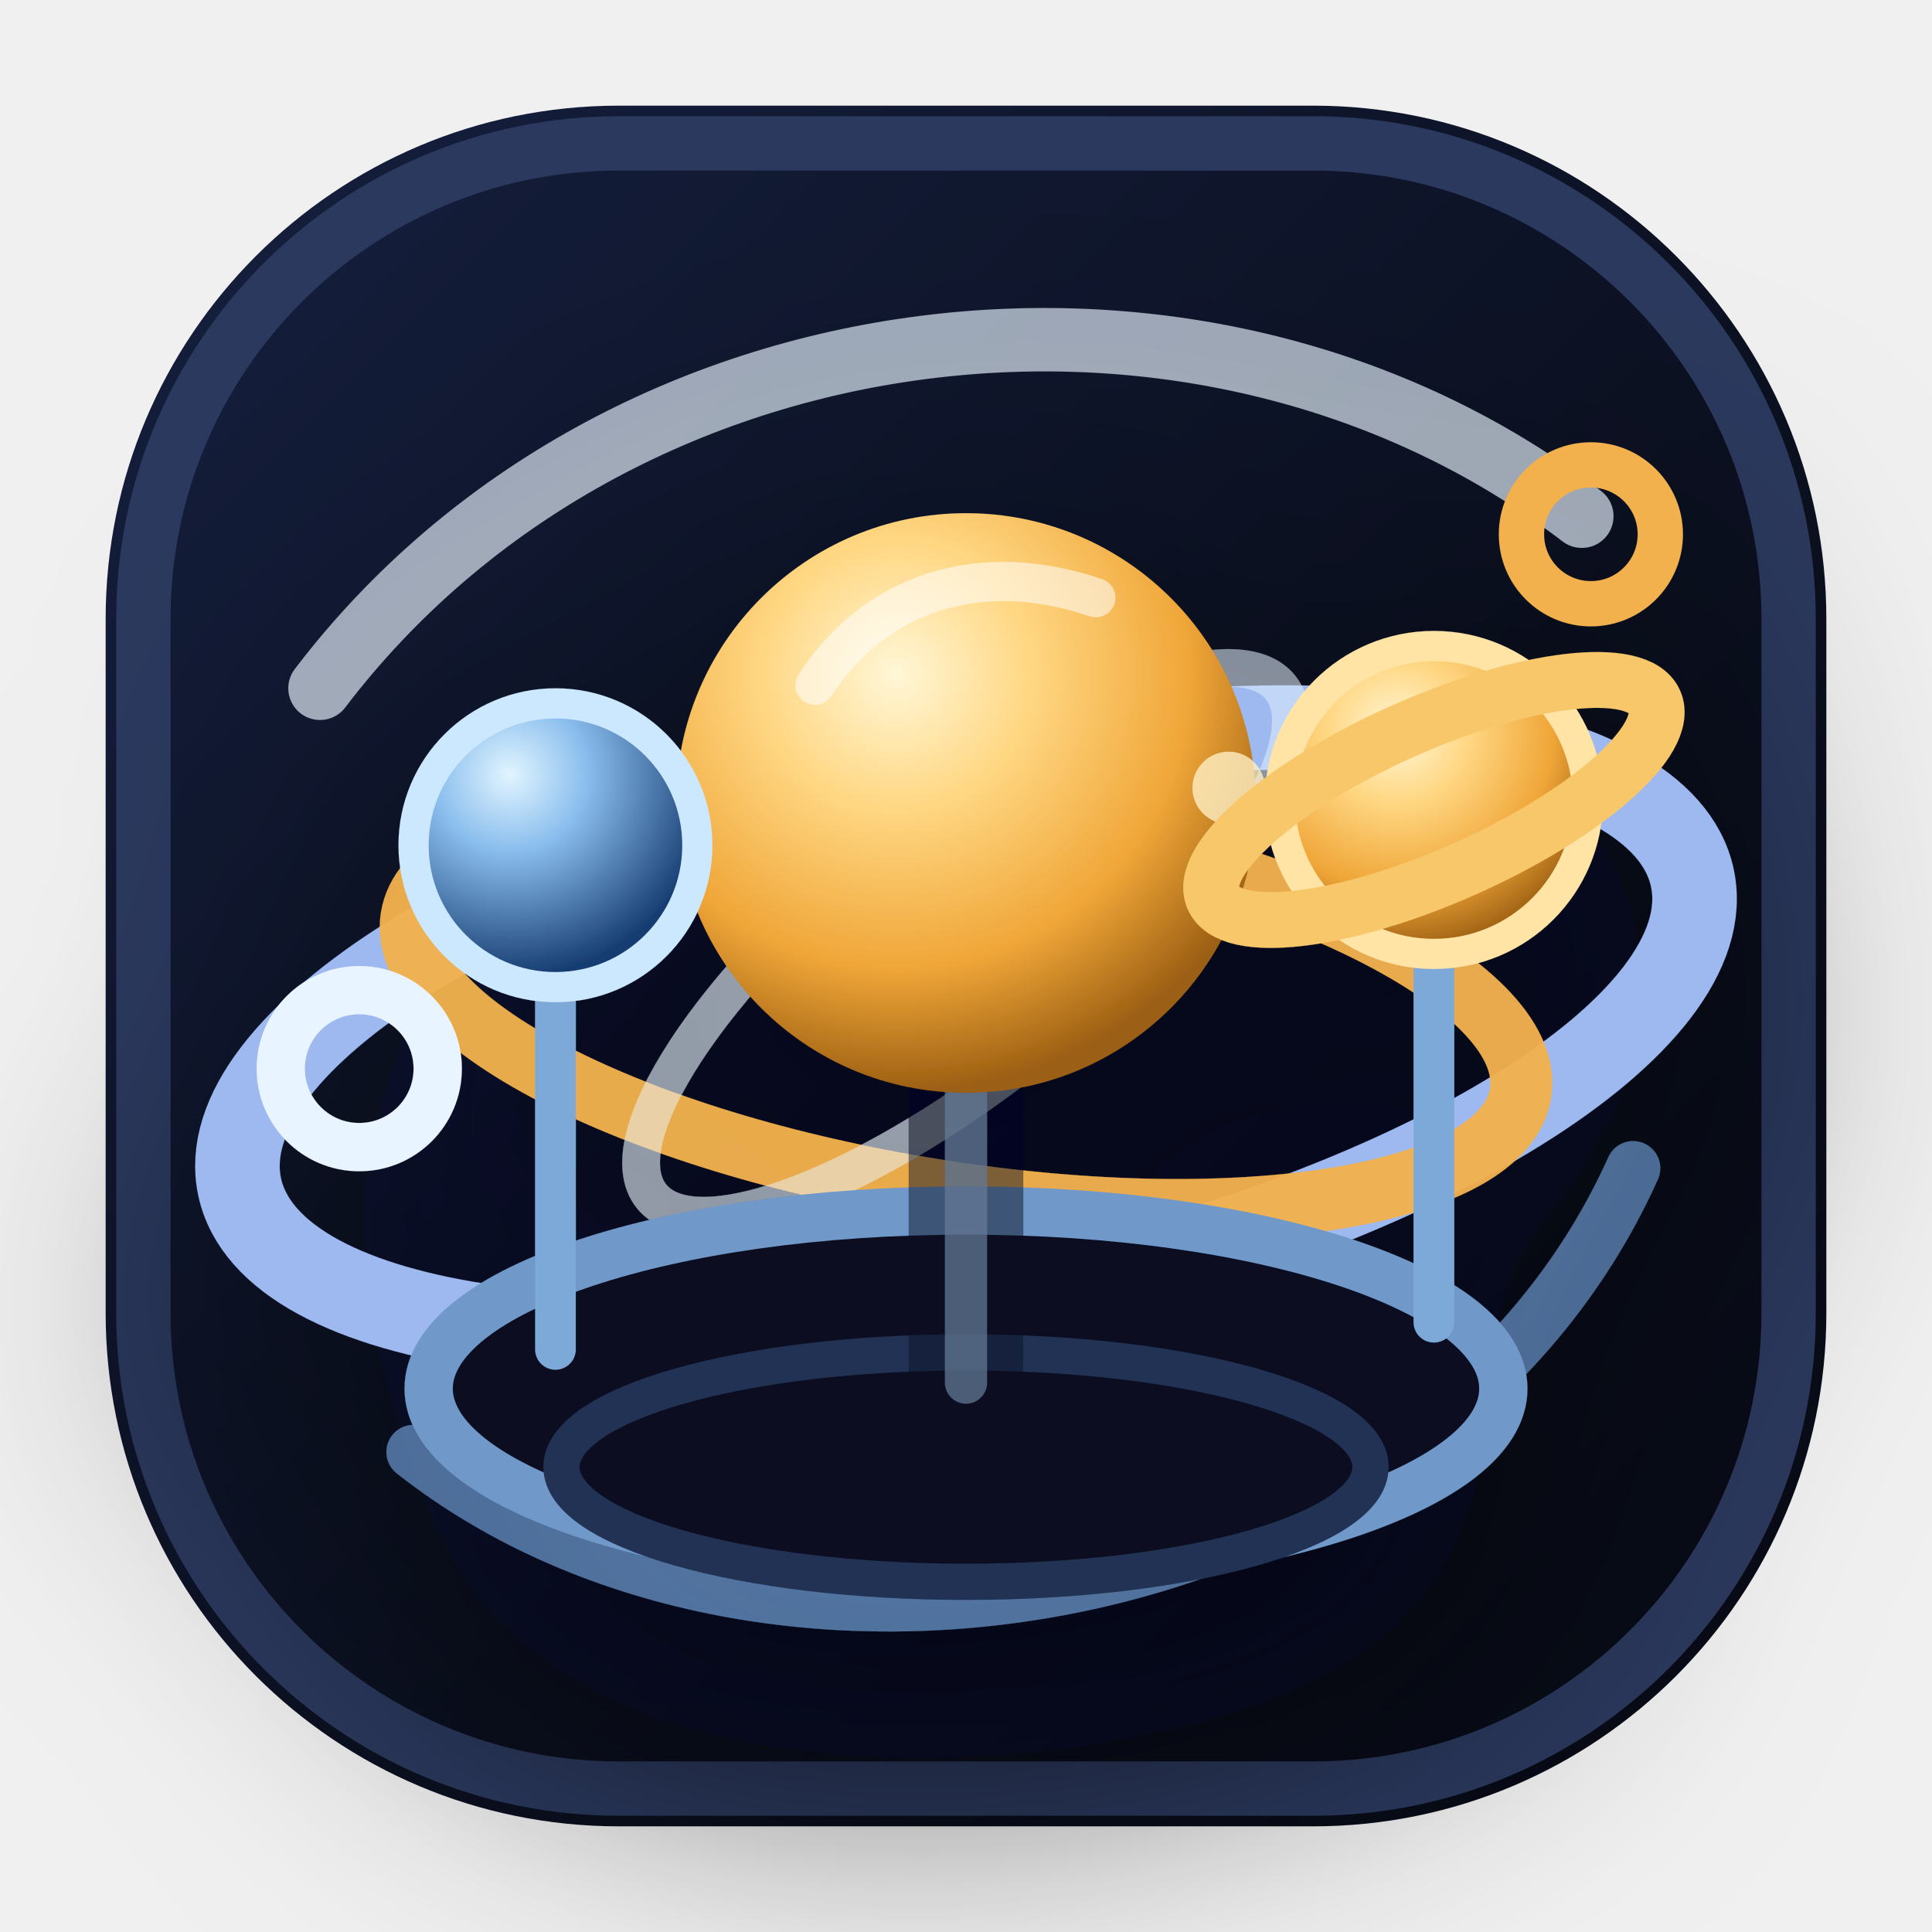
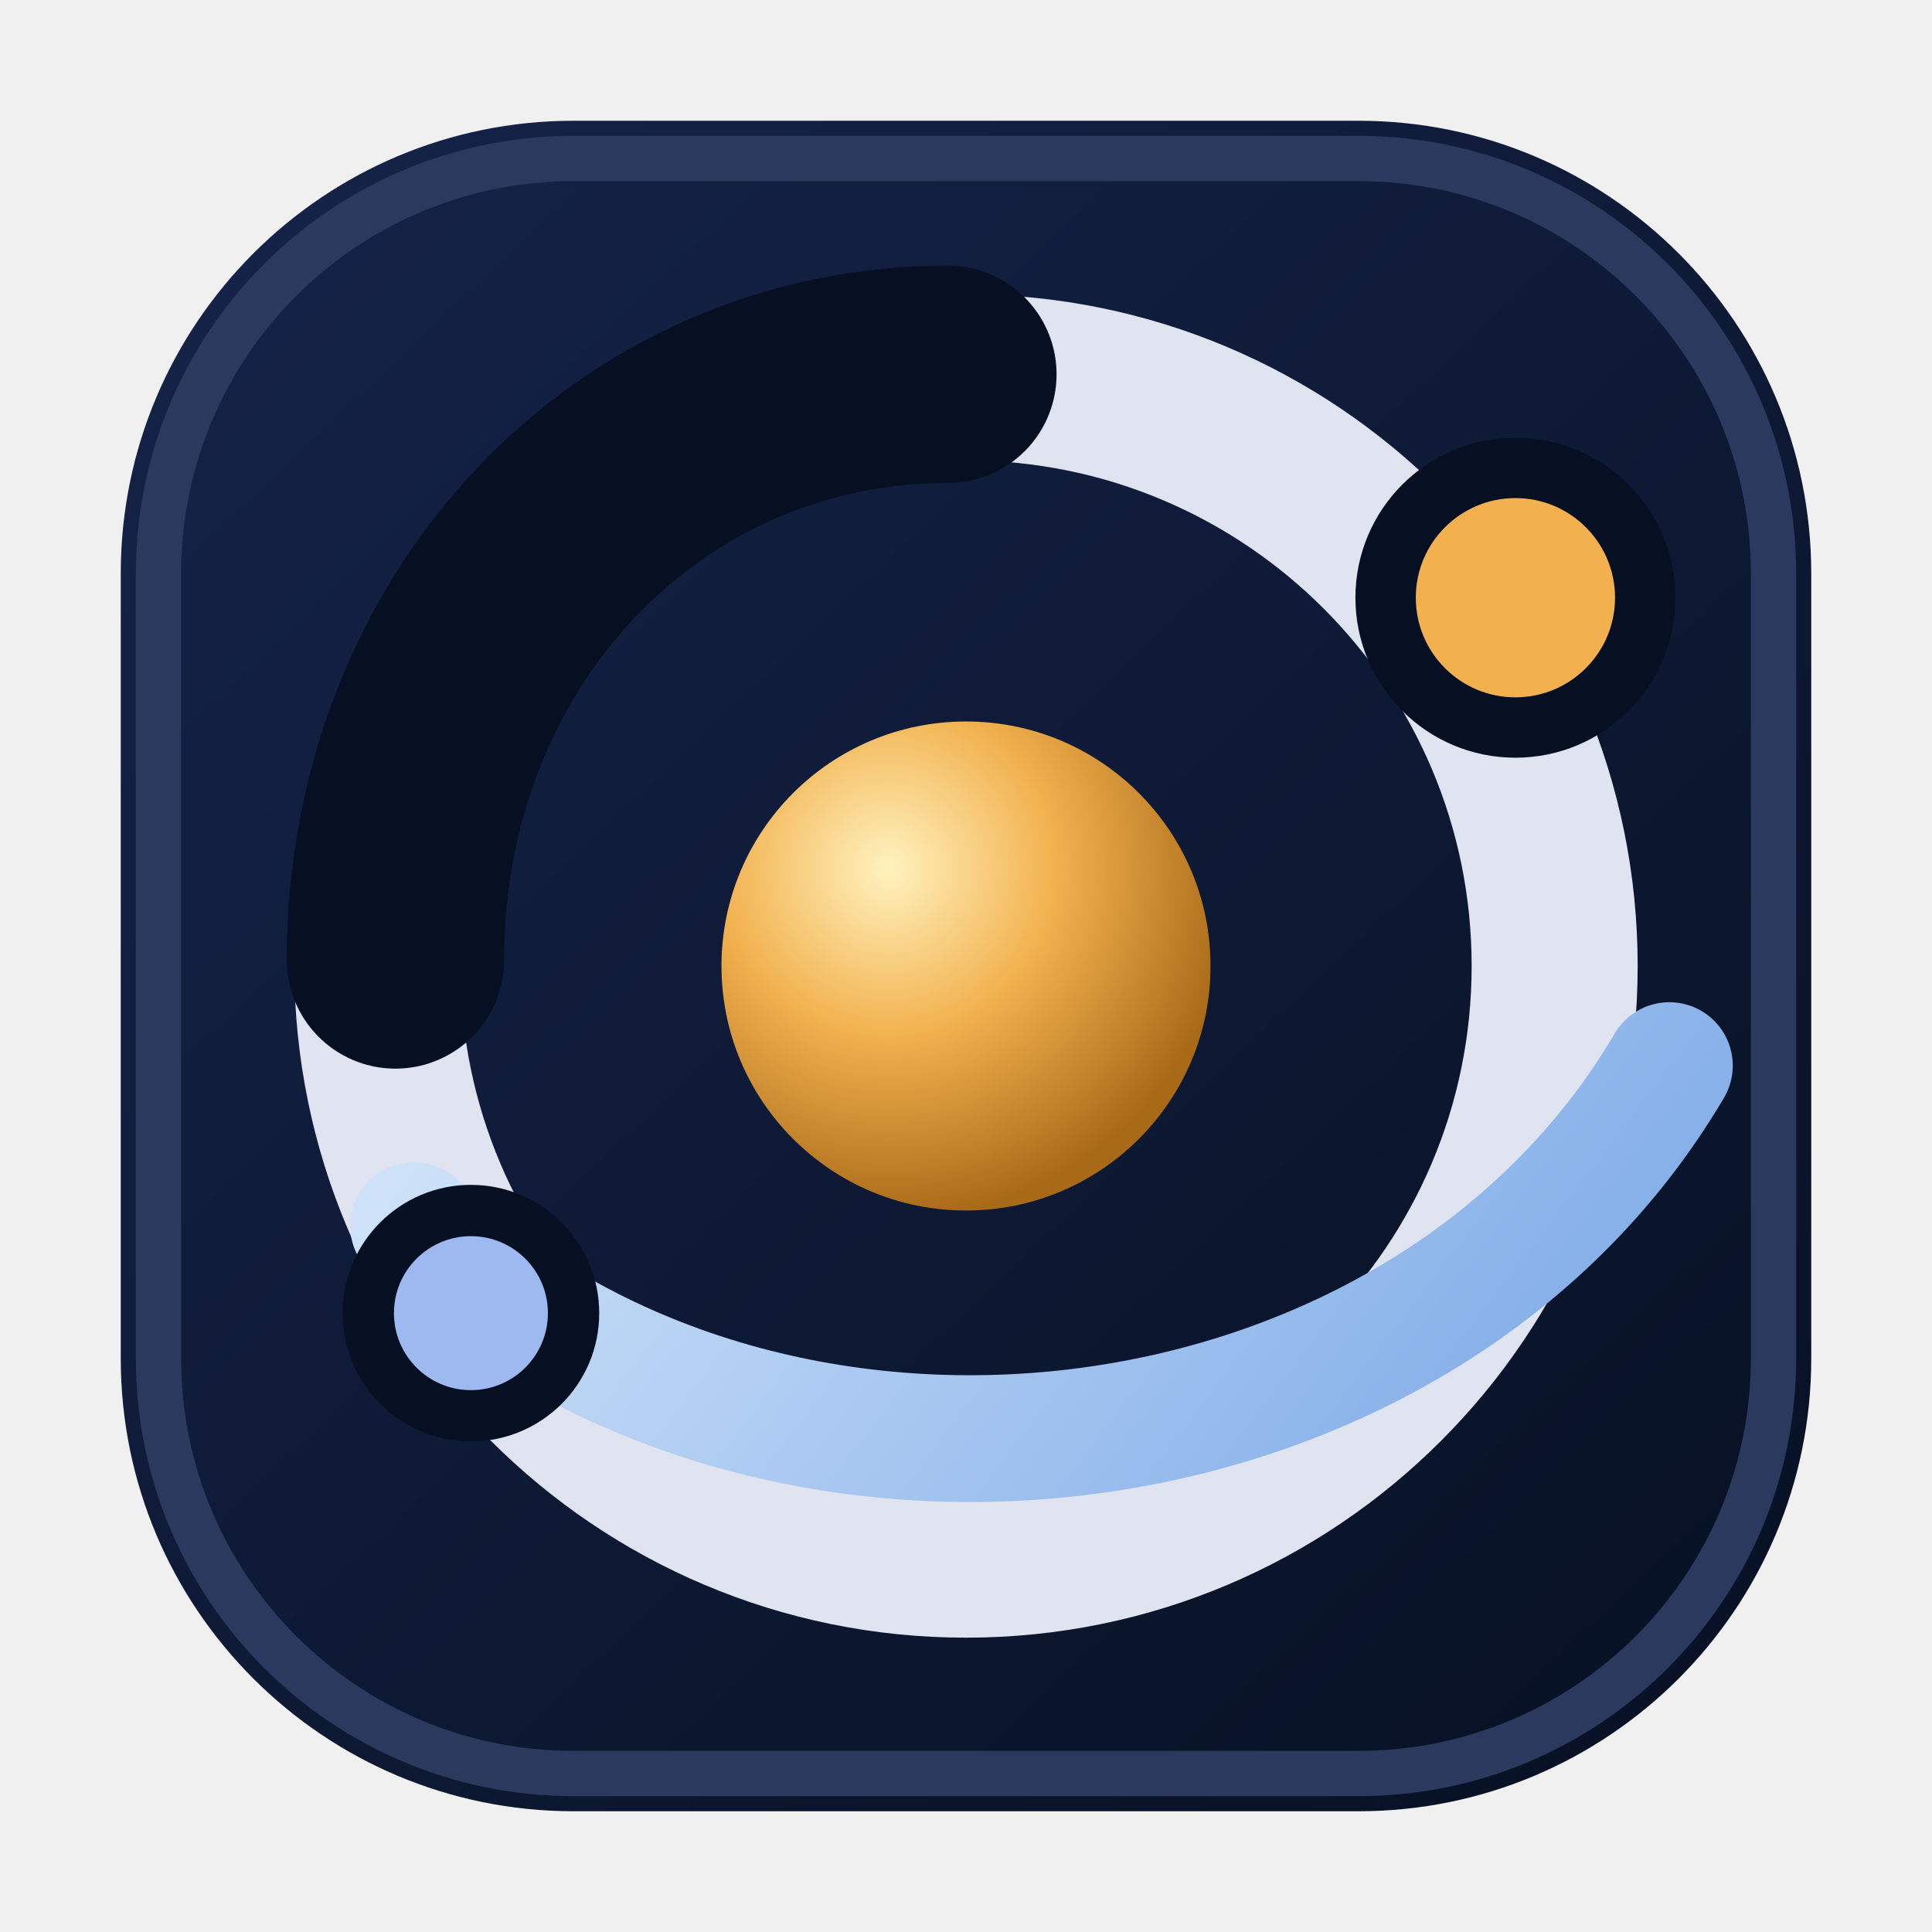
<svg xmlns="http://www.w3.org/2000/svg" viewBox="0 0 64 64" fill="none" role="img" aria-label="Orrery">
  <defs>
-     <linearGradient id="markBg" x1="4" y1="4" x2="60" y2="60" gradientUnits="userSpaceOnUse">
-       <stop offset="0" stop-color="#151F3E" />
-       <stop offset="0.58" stop-color="#0B1020" />
-       <stop offset="1" stop-color="#070A14" />
+     <radialGradient id="sun" cx="34%" cy="30%" r="72%">
+       <stop offset="0" stop-color="#FFF2BF" />
+       <stop offset="0.48" stop-color="#F2B14E" />
+       <stop offset="1" stop-color="#A96A18" />
+     </radialGradient>
+     <linearGradient id="tile" x1="6" y1="5" x2="58" y2="60" gradientUnits="userSpaceOnUse">
+       <stop offset="0" stop-color="#152349" />
+       <stop offset="1" stop-color="#071022" />
    </linearGradient>
-     <radialGradient id="markSun" cx="38%" cy="28%" r="72%">
-       <stop offset="0" stop-color="#FFF7D7" />
-       <stop offset="0.32" stop-color="#FFD783" />
-       <stop offset="0.7" stop-color="#F0A638" />
-       <stop offset="1" stop-color="#9B5E12" />
-     </radialGradient>
-     <radialGradient id="markBlue" cx="34%" cy="25%" r="72%">
-       <stop offset="0" stop-color="#E1F5FF" />
-       <stop offset="0.38" stop-color="#89BDED" />
-       <stop offset="1" stop-color="#163C71" />
-     </radialGradient>
-     <filter id="markShadow" x="-25%" y="-25%" width="150%" height="160%" color-interpolation-filters="sRGB">
-       <feDropShadow dx="0" dy="5" stdDeviation="5" flood-color="#020511" flood-opacity="0.6" />
-     </filter>
+     <linearGradient id="ice" x1="13" y1="17" x2="52" y2="47" gradientUnits="userSpaceOnUse">
+       <stop offset="0" stop-color="#EAF5FF" />
+       <stop offset="1" stop-color="#82ADE8" />
+     </linearGradient>
  </defs>
-   <rect x="3.5" y="3.5" width="57" height="57" rx="17" fill="url(#markBg)" />
-   <rect x="4.75" y="4.75" width="54.5" height="54.5" rx="15.75" stroke="#2B395E" stroke-width="1.8" />
-   <g filter="url(#markShadow)">
-     <path d="M10.6 22.8C20.5 9.8 40 7.6 52.4 17.1" stroke="#E8F4FF" stroke-width="2.1" stroke-linecap="round" opacity="0.65" />
-     <path d="M13.7 48.1C25.5 57.4 47.4 53.6 54.1 38.7" stroke="#78A9E6" stroke-width="1.8" stroke-linecap="round" opacity="0.55" />
-     <ellipse cx="32" cy="34.2" rx="24.6" ry="8.9" transform="rotate(-12 32 34.2)" stroke="#9DB9F0" stroke-width="2.8" />
-     <ellipse cx="32" cy="33.3" rx="18.6" ry="6.2" transform="rotate(9 32 33.3)" stroke="#F2B14E" stroke-width="2.05" opacity="0.95" />
-     <ellipse cx="32" cy="31.2" rx="13.4" ry="4.3" transform="rotate(-39 32 31.2)" stroke="#E8F4FF" stroke-width="1.25" opacity="0.5" />
-     <ellipse cx="32" cy="46" rx="17.8" ry="5.9" fill="#091023" stroke="#6F98C8" stroke-width="1.6" />
-     <ellipse cx="32" cy="48.6" rx="13.4" ry="3.8" fill="#071022" stroke="#233354" stroke-width="1.2" />
-     <path d="M32 29.3v16.5" stroke="#B9D7FF" stroke-width="1.4" stroke-linecap="round" opacity="0.74" />
-     <path d="M32 29.3v16.5" stroke="#071022" stroke-width="3.8" stroke-linecap="round" opacity="0.48" />
-     <circle cx="32" cy="26.6" r="9.6" fill="url(#markSun)" />
-     <path d="M27 22.7C29 19.6 32.5 18.5 36.3 19.8" stroke="#FFFFFF" stroke-width="1.3" stroke-linecap="round" opacity="0.55" />
-     <circle cx="40.7" cy="26.1" r="1.2" fill="#FFF1C7" opacity="0.78" />
-     <path d="M18.4 31.5v13.2" stroke="#7DA9D8" stroke-width="1.35" stroke-linecap="round" />
-     <circle cx="18.4" cy="28" r="4.7" fill="url(#markBlue)" stroke="#CBE8FF" stroke-width="1" />
-     <path d="M47.5 30v13.8" stroke="#7DA9D8" stroke-width="1.35" stroke-linecap="round" />
-     <circle cx="47.5" cy="26.5" r="5.1" fill="url(#markSun)" stroke="#FFE4A6" stroke-width="1" />
-     <ellipse cx="47.5" cy="26.5" rx="8" ry="2.5" transform="rotate(-24 47.5 26.5)" stroke="#F7C76A" stroke-width="1.85" />
-     <circle cx="11.9" cy="35.4" r="2.6" stroke="#E8F4FF" stroke-width="1.6" />
-     <circle cx="52.7" cy="17.7" r="2.3" stroke="#F2B14E" stroke-width="1.5" />
-   </g>
+   <rect x="4" y="4" width="56" height="56" rx="15" fill="url(#tile)" />
+   <rect x="5.25" y="5.25" width="53.5" height="53.5" rx="13.75" stroke="#2B395E" stroke-width="1.5" />
+   <circle cx="32" cy="32" r="19.5" stroke="#E8ECF8" stroke-width="5.5" opacity="0.96" />
+   <path d="M13.7 40.6C25.3 51.8 47 49.4 55.3 35.3" stroke="url(#ice)" stroke-width="4.2" stroke-linecap="round" />
+   <path d="M13.1 31.8C13.1 20.9 21.1 12.4 31.4 12.4" stroke="#071022" stroke-width="7.2" stroke-linecap="round" />
+   <circle cx="32" cy="32" r="8.1" fill="url(#sun)" />
+   <circle cx="50.2" cy="19.8" r="4.3" fill="#F2B14E" stroke="#071022" stroke-width="2" />
+   <circle cx="15.6" cy="43.5" r="3.4" fill="#9DB9F0" stroke="#071022" stroke-width="1.7" />
</svg>
